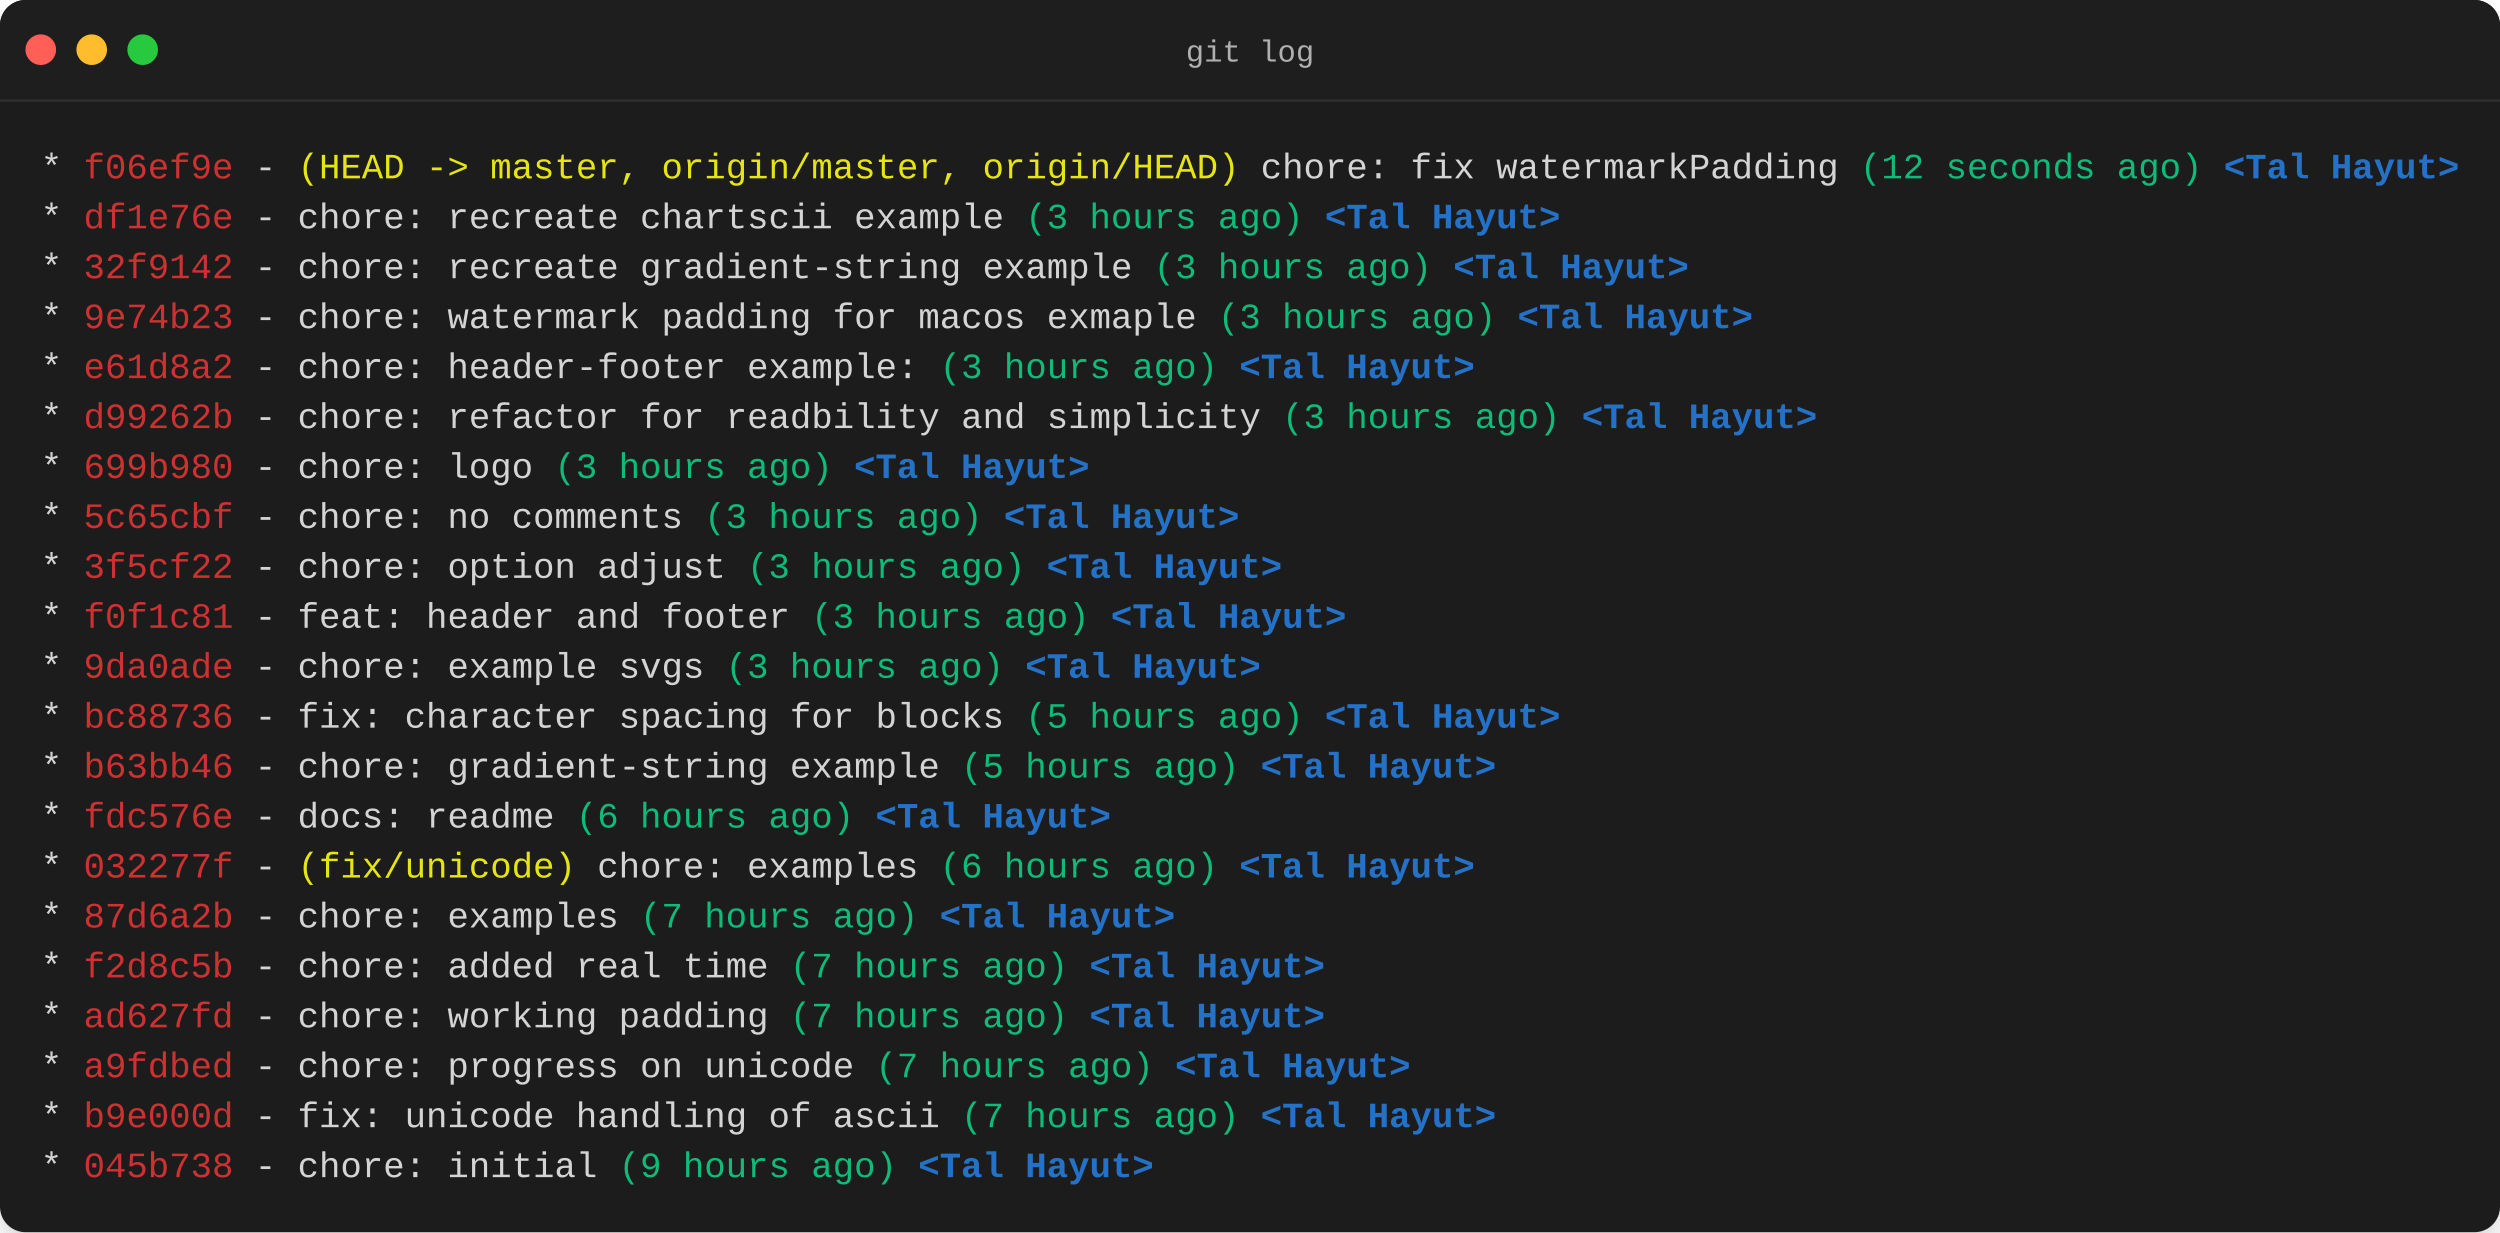
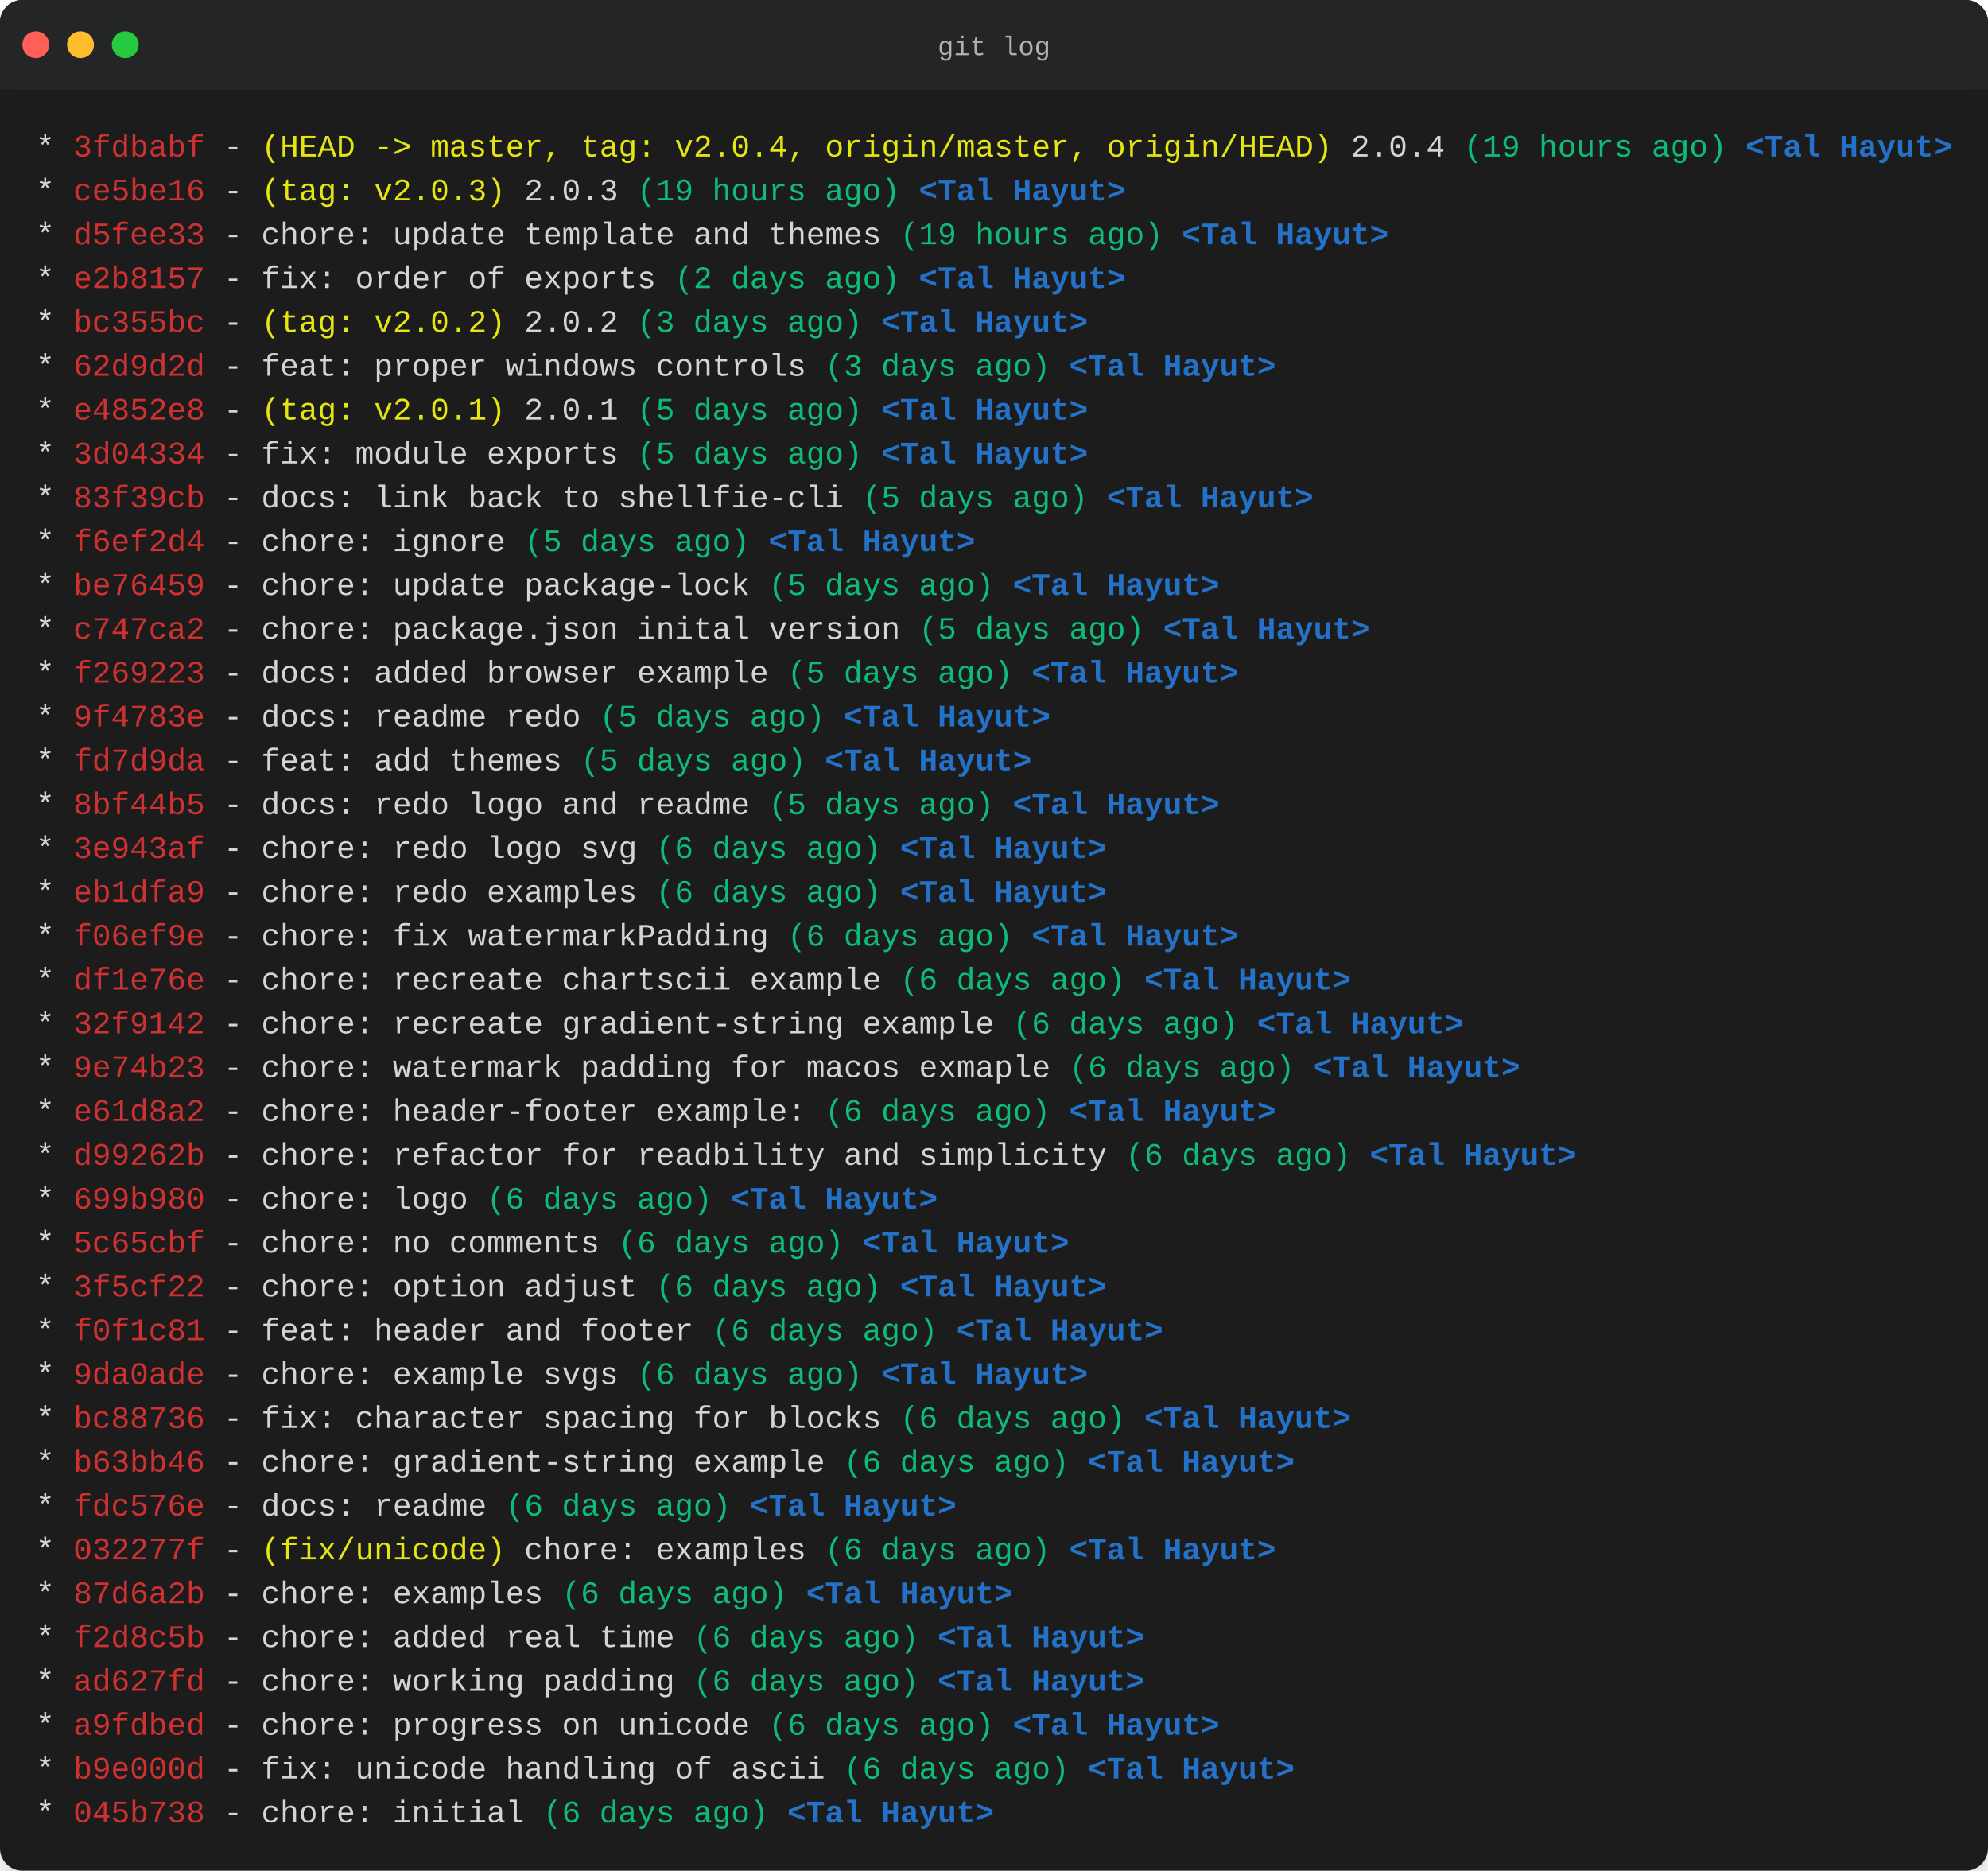
- <svg xmlns="http://www.w3.org/2000/svg" viewBox="0 0 981.2 483.6" width="981.2" height="483.6">
+ <svg xmlns="http://www.w3.org/2000/svg" viewBox="0 0 888.8 836.4" width="888.8" height="836.4">
  <defs>
    <filter id="shadow" x="-10%" y="-10%" width="120%" height="120%">
      <feDropShadow dx="0" dy="4" stdDeviation="8" flood-opacity="0.3" />
    </filter>
  </defs>
-   <rect x="0" y="0" width="981.2" height="483.6" fill="#1e1e1e" rx="10" ry="10" filter="url(#shadow)" />
+   <rect x="0" y="0" width="888.8" height="836.4" fill="#1e1e1e" rx="10" ry="10" filter="url(#shadow)" />
  <g class="title-bar">
-     <rect x="0" y="0" width="981.2" height="39" fill="#1e1e1e" rx="10" ry="10" />
-     <rect x="0" y="29" width="981.2" height="10" fill="#1e1e1e" />
-     <line x1="0" y1="39.5" x2="981.2" y2="39.5" stroke="#d4d4d41a" stroke-width="1" />
-     <circle cx="16" cy="19.5" r="6" fill="#ff5f56" />
-     <circle cx="36" cy="19.5" r="6" fill="#ffbd2e" />
-     <circle cx="56" cy="19.5" r="6" fill="#27c93f" />
-     <text x="490.6" y="24.167" fill="#d4d4d4" font-family="'SF Mono', 'Monaco', 'Menlo', 'Ubuntu Mono', 'Consolas', 'Courier New', monospace" font-size="12" text-anchor="middle" opacity="0.8">git log</text>
+     <rect x="0" y="0" width="888.8" height="40" fill="#242526" rx="10" ry="10" />
+     <rect x="0" y="30" width="888.8" height="10" fill="#242526" />
+     <circle cx="16" cy="20" r="6" fill="#ff5f56" />
+     <circle cx="36" cy="20" r="6" fill="#ffbd2e" />
+     <circle cx="56" cy="20" r="6" fill="#27c93f" />
+     <text x="444.4" y="24.667" fill="#d4d4d4" font-family="'SF Mono', 'Monaco', 'Menlo', 'Ubuntu Mono', 'Consolas', 'Courier New', monospace" font-size="12" text-anchor="middle" opacity="0.8">git log</text>
  </g>
  <g class="text">
    <text y="70" font-family="'SF Mono', 'Monaco', 'Menlo', 'Ubuntu Mono', 'Consolas', 'Courier New', monospace" font-size="14" xml:space="preserve">
      <tspan x="16" fill="#d4d4d4">* </tspan>
+       <tspan x="32.8" fill="#cd3131">3fdbabf</tspan>
+       <tspan x="91.6" fill="#d4d4d4"> -</tspan>
+       <tspan x="108.4" fill="#e5e510"> (HEAD -&gt; master, tag: v2.0.4, origin/master, origin/HEAD)</tspan>
+       <tspan x="595.6" fill="#d4d4d4"> 2.0.4 </tspan>
+       <tspan x="654.4" fill="#0dbc79">(19 hours ago) </tspan>
+       <tspan x="780.4" fill="#2472c8" font-weight="bold">&lt;Tal Hayut&gt;</tspan>
+     </text>
+     <text y="89.6" font-family="'SF Mono', 'Monaco', 'Menlo', 'Ubuntu Mono', 'Consolas', 'Courier New', monospace" font-size="14" xml:space="preserve">
+       <tspan x="16" fill="#d4d4d4">* </tspan>
+       <tspan x="32.8" fill="#cd3131">ce5be16</tspan>
+       <tspan x="91.6" fill="#d4d4d4"> -</tspan>
+       <tspan x="108.4" fill="#e5e510"> (tag: v2.0.3)</tspan>
+       <tspan x="226" fill="#d4d4d4"> 2.0.3 </tspan>
+       <tspan x="284.8" fill="#0dbc79">(19 hours ago) </tspan>
+       <tspan x="410.8" fill="#2472c8" font-weight="bold">&lt;Tal Hayut&gt;</tspan>
+     </text>
+     <text y="109.2" font-family="'SF Mono', 'Monaco', 'Menlo', 'Ubuntu Mono', 'Consolas', 'Courier New', monospace" font-size="14" xml:space="preserve">
+       <tspan x="16" fill="#d4d4d4">* </tspan>
+       <tspan x="32.8" fill="#cd3131">d5fee33</tspan>
+       <tspan x="91.6" fill="#d4d4d4"> -</tspan>
+       <tspan x="108.4" fill="#d4d4d4"> chore: update template and themes </tspan>
+       <tspan x="402.4" fill="#0dbc79">(19 hours ago) </tspan>
+       <tspan x="528.4" fill="#2472c8" font-weight="bold">&lt;Tal Hayut&gt;</tspan>
+     </text>
+     <text y="128.8" font-family="'SF Mono', 'Monaco', 'Menlo', 'Ubuntu Mono', 'Consolas', 'Courier New', monospace" font-size="14" xml:space="preserve">
+       <tspan x="16" fill="#d4d4d4">* </tspan>
+       <tspan x="32.8" fill="#cd3131">e2b8157</tspan>
+       <tspan x="91.6" fill="#d4d4d4"> -</tspan>
+       <tspan x="108.4" fill="#d4d4d4"> fix: order of exports </tspan>
+       <tspan x="301.6" fill="#0dbc79">(2 days ago) </tspan>
+       <tspan x="410.8" fill="#2472c8" font-weight="bold">&lt;Tal Hayut&gt;</tspan>
+     </text>
+     <text y="148.4" font-family="'SF Mono', 'Monaco', 'Menlo', 'Ubuntu Mono', 'Consolas', 'Courier New', monospace" font-size="14" xml:space="preserve">
+       <tspan x="16" fill="#d4d4d4">* </tspan>
+       <tspan x="32.8" fill="#cd3131">bc355bc</tspan>
+       <tspan x="91.6" fill="#d4d4d4"> -</tspan>
+       <tspan x="108.4" fill="#e5e510"> (tag: v2.0.2)</tspan>
+       <tspan x="226" fill="#d4d4d4"> 2.0.2 </tspan>
+       <tspan x="284.8" fill="#0dbc79">(3 days ago) </tspan>
+       <tspan x="394" fill="#2472c8" font-weight="bold">&lt;Tal Hayut&gt;</tspan>
+     </text>
+     <text y="168" font-family="'SF Mono', 'Monaco', 'Menlo', 'Ubuntu Mono', 'Consolas', 'Courier New', monospace" font-size="14" xml:space="preserve">
+       <tspan x="16" fill="#d4d4d4">* </tspan>
+       <tspan x="32.8" fill="#cd3131">62d9d2d</tspan>
+       <tspan x="91.6" fill="#d4d4d4"> -</tspan>
+       <tspan x="108.4" fill="#d4d4d4"> feat: proper windows controls </tspan>
+       <tspan x="368.8" fill="#0dbc79">(3 days ago) </tspan>
+       <tspan x="478" fill="#2472c8" font-weight="bold">&lt;Tal Hayut&gt;</tspan>
+     </text>
+     <text y="187.6" font-family="'SF Mono', 'Monaco', 'Menlo', 'Ubuntu Mono', 'Consolas', 'Courier New', monospace" font-size="14" xml:space="preserve">
+       <tspan x="16" fill="#d4d4d4">* </tspan>
+       <tspan x="32.8" fill="#cd3131">e4852e8</tspan>
+       <tspan x="91.6" fill="#d4d4d4"> -</tspan>
+       <tspan x="108.4" fill="#e5e510"> (tag: v2.0.1)</tspan>
+       <tspan x="226" fill="#d4d4d4"> 2.0.1 </tspan>
+       <tspan x="284.8" fill="#0dbc79">(5 days ago) </tspan>
+       <tspan x="394" fill="#2472c8" font-weight="bold">&lt;Tal Hayut&gt;</tspan>
+     </text>
+     <text y="207.2" font-family="'SF Mono', 'Monaco', 'Menlo', 'Ubuntu Mono', 'Consolas', 'Courier New', monospace" font-size="14" xml:space="preserve">
+       <tspan x="16" fill="#d4d4d4">* </tspan>
+       <tspan x="32.8" fill="#cd3131">3d04334</tspan>
+       <tspan x="91.6" fill="#d4d4d4"> -</tspan>
+       <tspan x="108.4" fill="#d4d4d4"> fix: module exports </tspan>
+       <tspan x="284.8" fill="#0dbc79">(5 days ago) </tspan>
+       <tspan x="394" fill="#2472c8" font-weight="bold">&lt;Tal Hayut&gt;</tspan>
+     </text>
+     <text y="226.8" font-family="'SF Mono', 'Monaco', 'Menlo', 'Ubuntu Mono', 'Consolas', 'Courier New', monospace" font-size="14" xml:space="preserve">
+       <tspan x="16" fill="#d4d4d4">* </tspan>
+       <tspan x="32.8" fill="#cd3131">83f39cb</tspan>
+       <tspan x="91.6" fill="#d4d4d4"> -</tspan>
+       <tspan x="108.4" fill="#d4d4d4"> docs: link back to shellfie-cli </tspan>
+       <tspan x="385.6" fill="#0dbc79">(5 days ago) </tspan>
+       <tspan x="494.8" fill="#2472c8" font-weight="bold">&lt;Tal Hayut&gt;</tspan>
+     </text>
+     <text y="246.4" font-family="'SF Mono', 'Monaco', 'Menlo', 'Ubuntu Mono', 'Consolas', 'Courier New', monospace" font-size="14" xml:space="preserve">
+       <tspan x="16" fill="#d4d4d4">* </tspan>
+       <tspan x="32.8" fill="#cd3131">f6ef2d4</tspan>
+       <tspan x="91.6" fill="#d4d4d4"> -</tspan>
+       <tspan x="108.4" fill="#d4d4d4"> chore: ignore </tspan>
+       <tspan x="234.4" fill="#0dbc79">(5 days ago) </tspan>
+       <tspan x="343.6" fill="#2472c8" font-weight="bold">&lt;Tal Hayut&gt;</tspan>
+     </text>
+     <text y="266" font-family="'SF Mono', 'Monaco', 'Menlo', 'Ubuntu Mono', 'Consolas', 'Courier New', monospace" font-size="14" xml:space="preserve">
+       <tspan x="16" fill="#d4d4d4">* </tspan>
+       <tspan x="32.8" fill="#cd3131">be76459</tspan>
+       <tspan x="91.6" fill="#d4d4d4"> -</tspan>
+       <tspan x="108.4" fill="#d4d4d4"> chore: update package-lock </tspan>
+       <tspan x="343.6" fill="#0dbc79">(5 days ago) </tspan>
+       <tspan x="452.8" fill="#2472c8" font-weight="bold">&lt;Tal Hayut&gt;</tspan>
+     </text>
+     <text y="285.6" font-family="'SF Mono', 'Monaco', 'Menlo', 'Ubuntu Mono', 'Consolas', 'Courier New', monospace" font-size="14" xml:space="preserve">
+       <tspan x="16" fill="#d4d4d4">* </tspan>
+       <tspan x="32.8" fill="#cd3131">c747ca2</tspan>
+       <tspan x="91.6" fill="#d4d4d4"> -</tspan>
+       <tspan x="108.4" fill="#d4d4d4"> chore: package.json inital version </tspan>
+       <tspan x="410.8" fill="#0dbc79">(5 days ago) </tspan>
+       <tspan x="520" fill="#2472c8" font-weight="bold">&lt;Tal Hayut&gt;</tspan>
+     </text>
+     <text y="305.2" font-family="'SF Mono', 'Monaco', 'Menlo', 'Ubuntu Mono', 'Consolas', 'Courier New', monospace" font-size="14" xml:space="preserve">
+       <tspan x="16" fill="#d4d4d4">* </tspan>
+       <tspan x="32.8" fill="#cd3131">f269223</tspan>
+       <tspan x="91.6" fill="#d4d4d4"> -</tspan>
+       <tspan x="108.4" fill="#d4d4d4"> docs: added browser example </tspan>
+       <tspan x="352" fill="#0dbc79">(5 days ago) </tspan>
+       <tspan x="461.2" fill="#2472c8" font-weight="bold">&lt;Tal Hayut&gt;</tspan>
+     </text>
+     <text y="324.8" font-family="'SF Mono', 'Monaco', 'Menlo', 'Ubuntu Mono', 'Consolas', 'Courier New', monospace" font-size="14" xml:space="preserve">
+       <tspan x="16" fill="#d4d4d4">* </tspan>
+       <tspan x="32.8" fill="#cd3131">9f4783e</tspan>
+       <tspan x="91.6" fill="#d4d4d4"> -</tspan>
+       <tspan x="108.4" fill="#d4d4d4"> docs: readme redo </tspan>
+       <tspan x="268" fill="#0dbc79">(5 days ago) </tspan>
+       <tspan x="377.2" fill="#2472c8" font-weight="bold">&lt;Tal Hayut&gt;</tspan>
+     </text>
+     <text y="344.4" font-family="'SF Mono', 'Monaco', 'Menlo', 'Ubuntu Mono', 'Consolas', 'Courier New', monospace" font-size="14" xml:space="preserve">
+       <tspan x="16" fill="#d4d4d4">* </tspan>
+       <tspan x="32.8" fill="#cd3131">fd7d9da</tspan>
+       <tspan x="91.6" fill="#d4d4d4"> -</tspan>
+       <tspan x="108.4" fill="#d4d4d4"> feat: add themes </tspan>
+       <tspan x="259.6" fill="#0dbc79">(5 days ago) </tspan>
+       <tspan x="368.8" fill="#2472c8" font-weight="bold">&lt;Tal Hayut&gt;</tspan>
+     </text>
+     <text y="364" font-family="'SF Mono', 'Monaco', 'Menlo', 'Ubuntu Mono', 'Consolas', 'Courier New', monospace" font-size="14" xml:space="preserve">
+       <tspan x="16" fill="#d4d4d4">* </tspan>
+       <tspan x="32.8" fill="#cd3131">8bf44b5</tspan>
+       <tspan x="91.6" fill="#d4d4d4"> -</tspan>
+       <tspan x="108.4" fill="#d4d4d4"> docs: redo logo and readme </tspan>
+       <tspan x="343.6" fill="#0dbc79">(5 days ago) </tspan>
+       <tspan x="452.8" fill="#2472c8" font-weight="bold">&lt;Tal Hayut&gt;</tspan>
+     </text>
+     <text y="383.6" font-family="'SF Mono', 'Monaco', 'Menlo', 'Ubuntu Mono', 'Consolas', 'Courier New', monospace" font-size="14" xml:space="preserve">
+       <tspan x="16" fill="#d4d4d4">* </tspan>
+       <tspan x="32.8" fill="#cd3131">3e943af</tspan>
+       <tspan x="91.6" fill="#d4d4d4"> -</tspan>
+       <tspan x="108.4" fill="#d4d4d4"> chore: redo logo svg </tspan>
+       <tspan x="293.2" fill="#0dbc79">(6 days ago) </tspan>
+       <tspan x="402.4" fill="#2472c8" font-weight="bold">&lt;Tal Hayut&gt;</tspan>
+     </text>
+     <text y="403.2" font-family="'SF Mono', 'Monaco', 'Menlo', 'Ubuntu Mono', 'Consolas', 'Courier New', monospace" font-size="14" xml:space="preserve">
+       <tspan x="16" fill="#d4d4d4">* </tspan>
+       <tspan x="32.8" fill="#cd3131">eb1dfa9</tspan>
+       <tspan x="91.6" fill="#d4d4d4"> -</tspan>
+       <tspan x="108.4" fill="#d4d4d4"> chore: redo examples </tspan>
+       <tspan x="293.2" fill="#0dbc79">(6 days ago) </tspan>
+       <tspan x="402.4" fill="#2472c8" font-weight="bold">&lt;Tal Hayut&gt;</tspan>
+     </text>
+     <text y="422.8" font-family="'SF Mono', 'Monaco', 'Menlo', 'Ubuntu Mono', 'Consolas', 'Courier New', monospace" font-size="14" xml:space="preserve">
+       <tspan x="16" fill="#d4d4d4">* </tspan>
      <tspan x="32.8" fill="#cd3131">f06ef9e</tspan>
      <tspan x="91.6" fill="#d4d4d4"> -</tspan>
-       <tspan x="108.4" fill="#e5e510"> (HEAD -&gt; master, origin/master, origin/HEAD)</tspan>
-       <tspan x="486.4" fill="#d4d4d4"> chore: fix watermarkPadding </tspan>
-       <tspan x="730" fill="#0dbc79">(12 seconds ago) </tspan>
-       <tspan x="872.8" fill="#2472c8" font-weight="bold">&lt;Tal Hayut&gt;</tspan>
-     </text>
-     <text y="89.6" font-family="'SF Mono', 'Monaco', 'Menlo', 'Ubuntu Mono', 'Consolas', 'Courier New', monospace" font-size="14" xml:space="preserve">
+       <tspan x="108.4" fill="#d4d4d4"> chore: fix watermarkPadding </tspan>
+       <tspan x="352" fill="#0dbc79">(6 days ago) </tspan>
+       <tspan x="461.2" fill="#2472c8" font-weight="bold">&lt;Tal Hayut&gt;</tspan>
+     </text>
+     <text y="442.4" font-family="'SF Mono', 'Monaco', 'Menlo', 'Ubuntu Mono', 'Consolas', 'Courier New', monospace" font-size="14" xml:space="preserve">
      <tspan x="16" fill="#d4d4d4">* </tspan>
      <tspan x="32.8" fill="#cd3131">df1e76e</tspan>
      <tspan x="91.6" fill="#d4d4d4"> -</tspan>
      <tspan x="108.4" fill="#d4d4d4"> chore: recreate chartscii example </tspan>
-       <tspan x="402.4" fill="#0dbc79">(3 hours ago) </tspan>
-       <tspan x="520" fill="#2472c8" font-weight="bold">&lt;Tal Hayut&gt;</tspan>
-     </text>
-     <text y="109.2" font-family="'SF Mono', 'Monaco', 'Menlo', 'Ubuntu Mono', 'Consolas', 'Courier New', monospace" font-size="14" xml:space="preserve">
+       <tspan x="402.4" fill="#0dbc79">(6 days ago) </tspan>
+       <tspan x="511.6" fill="#2472c8" font-weight="bold">&lt;Tal Hayut&gt;</tspan>
+     </text>
+     <text y="462" font-family="'SF Mono', 'Monaco', 'Menlo', 'Ubuntu Mono', 'Consolas', 'Courier New', monospace" font-size="14" xml:space="preserve">
      <tspan x="16" fill="#d4d4d4">* </tspan>
      <tspan x="32.8" fill="#cd3131">32f9142</tspan>
      <tspan x="91.6" fill="#d4d4d4"> -</tspan>
      <tspan x="108.4" fill="#d4d4d4"> chore: recreate gradient-string example </tspan>
-       <tspan x="452.8" fill="#0dbc79">(3 hours ago) </tspan>
-       <tspan x="570.4" fill="#2472c8" font-weight="bold">&lt;Tal Hayut&gt;</tspan>
-     </text>
-     <text y="128.8" font-family="'SF Mono', 'Monaco', 'Menlo', 'Ubuntu Mono', 'Consolas', 'Courier New', monospace" font-size="14" xml:space="preserve">
+       <tspan x="452.8" fill="#0dbc79">(6 days ago) </tspan>
+       <tspan x="562" fill="#2472c8" font-weight="bold">&lt;Tal Hayut&gt;</tspan>
+     </text>
+     <text y="481.6" font-family="'SF Mono', 'Monaco', 'Menlo', 'Ubuntu Mono', 'Consolas', 'Courier New', monospace" font-size="14" xml:space="preserve">
      <tspan x="16" fill="#d4d4d4">* </tspan>
      <tspan x="32.8" fill="#cd3131">9e74b23</tspan>
      <tspan x="91.6" fill="#d4d4d4"> -</tspan>
      <tspan x="108.4" fill="#d4d4d4"> chore: watermark padding for macos exmaple </tspan>
-       <tspan x="478" fill="#0dbc79">(3 hours ago) </tspan>
-       <tspan x="595.6" fill="#2472c8" font-weight="bold">&lt;Tal Hayut&gt;</tspan>
-     </text>
-     <text y="148.4" font-family="'SF Mono', 'Monaco', 'Menlo', 'Ubuntu Mono', 'Consolas', 'Courier New', monospace" font-size="14" xml:space="preserve">
+       <tspan x="478" fill="#0dbc79">(6 days ago) </tspan>
+       <tspan x="587.2" fill="#2472c8" font-weight="bold">&lt;Tal Hayut&gt;</tspan>
+     </text>
+     <text y="501.2" font-family="'SF Mono', 'Monaco', 'Menlo', 'Ubuntu Mono', 'Consolas', 'Courier New', monospace" font-size="14" xml:space="preserve">
      <tspan x="16" fill="#d4d4d4">* </tspan>
      <tspan x="32.8" fill="#cd3131">e61d8a2</tspan>
      <tspan x="91.6" fill="#d4d4d4"> -</tspan>
      <tspan x="108.4" fill="#d4d4d4"> chore: header-footer example: </tspan>
-       <tspan x="368.8" fill="#0dbc79">(3 hours ago) </tspan>
+       <tspan x="368.8" fill="#0dbc79">(6 days ago) </tspan>
+       <tspan x="478" fill="#2472c8" font-weight="bold">&lt;Tal Hayut&gt;</tspan>
+     </text>
+     <text y="520.8" font-family="'SF Mono', 'Monaco', 'Menlo', 'Ubuntu Mono', 'Consolas', 'Courier New', monospace" font-size="14" xml:space="preserve">
+       <tspan x="16" fill="#d4d4d4">* </tspan>
+       <tspan x="32.8" fill="#cd3131">d99262b</tspan>
+       <tspan x="91.6" fill="#d4d4d4"> -</tspan>
+       <tspan x="108.4" fill="#d4d4d4"> chore: refactor for readbility and simplicity </tspan>
+       <tspan x="503.2" fill="#0dbc79">(6 days ago) </tspan>
+       <tspan x="612.4" fill="#2472c8" font-weight="bold">&lt;Tal Hayut&gt;</tspan>
+     </text>
+     <text y="540.4" font-family="'SF Mono', 'Monaco', 'Menlo', 'Ubuntu Mono', 'Consolas', 'Courier New', monospace" font-size="14" xml:space="preserve">
+       <tspan x="16" fill="#d4d4d4">* </tspan>
+       <tspan x="32.8" fill="#cd3131">699b980</tspan>
+       <tspan x="91.6" fill="#d4d4d4"> -</tspan>
+       <tspan x="108.4" fill="#d4d4d4"> chore: logo </tspan>
+       <tspan x="217.6" fill="#0dbc79">(6 days ago) </tspan>
+       <tspan x="326.8" fill="#2472c8" font-weight="bold">&lt;Tal Hayut&gt;</tspan>
+     </text>
+     <text y="560" font-family="'SF Mono', 'Monaco', 'Menlo', 'Ubuntu Mono', 'Consolas', 'Courier New', monospace" font-size="14" xml:space="preserve">
+       <tspan x="16" fill="#d4d4d4">* </tspan>
+       <tspan x="32.8" fill="#cd3131">5c65cbf</tspan>
+       <tspan x="91.6" fill="#d4d4d4"> -</tspan>
+       <tspan x="108.4" fill="#d4d4d4"> chore: no comments </tspan>
+       <tspan x="276.4" fill="#0dbc79">(6 days ago) </tspan>
+       <tspan x="385.6" fill="#2472c8" font-weight="bold">&lt;Tal Hayut&gt;</tspan>
+     </text>
+     <text y="579.6" font-family="'SF Mono', 'Monaco', 'Menlo', 'Ubuntu Mono', 'Consolas', 'Courier New', monospace" font-size="14" xml:space="preserve">
+       <tspan x="16" fill="#d4d4d4">* </tspan>
+       <tspan x="32.8" fill="#cd3131">3f5cf22</tspan>
+       <tspan x="91.6" fill="#d4d4d4"> -</tspan>
+       <tspan x="108.4" fill="#d4d4d4"> chore: option adjust </tspan>
+       <tspan x="293.2" fill="#0dbc79">(6 days ago) </tspan>
+       <tspan x="402.4" fill="#2472c8" font-weight="bold">&lt;Tal Hayut&gt;</tspan>
+     </text>
+     <text y="599.2" font-family="'SF Mono', 'Monaco', 'Menlo', 'Ubuntu Mono', 'Consolas', 'Courier New', monospace" font-size="14" xml:space="preserve">
+       <tspan x="16" fill="#d4d4d4">* </tspan>
+       <tspan x="32.8" fill="#cd3131">f0f1c81</tspan>
+       <tspan x="91.6" fill="#d4d4d4"> -</tspan>
+       <tspan x="108.4" fill="#d4d4d4"> feat: header and footer </tspan>
+       <tspan x="318.4" fill="#0dbc79">(6 days ago) </tspan>
+       <tspan x="427.6" fill="#2472c8" font-weight="bold">&lt;Tal Hayut&gt;</tspan>
+     </text>
+     <text y="618.8" font-family="'SF Mono', 'Monaco', 'Menlo', 'Ubuntu Mono', 'Consolas', 'Courier New', monospace" font-size="14" xml:space="preserve">
+       <tspan x="16" fill="#d4d4d4">* </tspan>
+       <tspan x="32.8" fill="#cd3131">9da0ade</tspan>
+       <tspan x="91.6" fill="#d4d4d4"> -</tspan>
+       <tspan x="108.4" fill="#d4d4d4"> chore: example svgs </tspan>
+       <tspan x="284.8" fill="#0dbc79">(6 days ago) </tspan>
+       <tspan x="394" fill="#2472c8" font-weight="bold">&lt;Tal Hayut&gt;</tspan>
+     </text>
+     <text y="638.4" font-family="'SF Mono', 'Monaco', 'Menlo', 'Ubuntu Mono', 'Consolas', 'Courier New', monospace" font-size="14" xml:space="preserve">
+       <tspan x="16" fill="#d4d4d4">* </tspan>
+       <tspan x="32.8" fill="#cd3131">bc88736</tspan>
+       <tspan x="91.6" fill="#d4d4d4"> -</tspan>
+       <tspan x="108.4" fill="#d4d4d4"> fix: character spacing for blocks </tspan>
+       <tspan x="402.4" fill="#0dbc79">(6 days ago) </tspan>
+       <tspan x="511.6" fill="#2472c8" font-weight="bold">&lt;Tal Hayut&gt;</tspan>
+     </text>
+     <text y="658" font-family="'SF Mono', 'Monaco', 'Menlo', 'Ubuntu Mono', 'Consolas', 'Courier New', monospace" font-size="14" xml:space="preserve">
+       <tspan x="16" fill="#d4d4d4">* </tspan>
+       <tspan x="32.8" fill="#cd3131">b63bb46</tspan>
+       <tspan x="91.6" fill="#d4d4d4"> -</tspan>
+       <tspan x="108.4" fill="#d4d4d4"> chore: gradient-string example </tspan>
+       <tspan x="377.2" fill="#0dbc79">(6 days ago) </tspan>
      <tspan x="486.4" fill="#2472c8" font-weight="bold">&lt;Tal Hayut&gt;</tspan>
    </text>
-     <text y="168" font-family="'SF Mono', 'Monaco', 'Menlo', 'Ubuntu Mono', 'Consolas', 'Courier New', monospace" font-size="14" xml:space="preserve">
-       <tspan x="16" fill="#d4d4d4">* </tspan>
-       <tspan x="32.8" fill="#cd3131">d99262b</tspan>
-       <tspan x="91.6" fill="#d4d4d4"> -</tspan>
-       <tspan x="108.4" fill="#d4d4d4"> chore: refactor for readbility and simplicity </tspan>
-       <tspan x="503.2" fill="#0dbc79">(3 hours ago) </tspan>
-       <tspan x="620.8" fill="#2472c8" font-weight="bold">&lt;Tal Hayut&gt;</tspan>
-     </text>
-     <text y="187.6" font-family="'SF Mono', 'Monaco', 'Menlo', 'Ubuntu Mono', 'Consolas', 'Courier New', monospace" font-size="14" xml:space="preserve">
-       <tspan x="16" fill="#d4d4d4">* </tspan>
-       <tspan x="32.8" fill="#cd3131">699b980</tspan>
-       <tspan x="91.6" fill="#d4d4d4"> -</tspan>
-       <tspan x="108.4" fill="#d4d4d4"> chore: logo </tspan>
-       <tspan x="217.6" fill="#0dbc79">(3 hours ago) </tspan>
+     <text y="677.6" font-family="'SF Mono', 'Monaco', 'Menlo', 'Ubuntu Mono', 'Consolas', 'Courier New', monospace" font-size="14" xml:space="preserve">
+       <tspan x="16" fill="#d4d4d4">* </tspan>
+       <tspan x="32.8" fill="#cd3131">fdc576e</tspan>
+       <tspan x="91.6" fill="#d4d4d4"> -</tspan>
+       <tspan x="108.4" fill="#d4d4d4"> docs: readme </tspan>
+       <tspan x="226" fill="#0dbc79">(6 days ago) </tspan>
      <tspan x="335.2" fill="#2472c8" font-weight="bold">&lt;Tal Hayut&gt;</tspan>
    </text>
-     <text y="207.2" font-family="'SF Mono', 'Monaco', 'Menlo', 'Ubuntu Mono', 'Consolas', 'Courier New', monospace" font-size="14" xml:space="preserve">
-       <tspan x="16" fill="#d4d4d4">* </tspan>
-       <tspan x="32.8" fill="#cd3131">5c65cbf</tspan>
-       <tspan x="91.6" fill="#d4d4d4"> -</tspan>
-       <tspan x="108.4" fill="#d4d4d4"> chore: no comments </tspan>
-       <tspan x="276.4" fill="#0dbc79">(3 hours ago) </tspan>
-       <tspan x="394" fill="#2472c8" font-weight="bold">&lt;Tal Hayut&gt;</tspan>
-     </text>
-     <text y="226.8" font-family="'SF Mono', 'Monaco', 'Menlo', 'Ubuntu Mono', 'Consolas', 'Courier New', monospace" font-size="14" xml:space="preserve">
-       <tspan x="16" fill="#d4d4d4">* </tspan>
-       <tspan x="32.8" fill="#cd3131">3f5cf22</tspan>
-       <tspan x="91.6" fill="#d4d4d4"> -</tspan>
-       <tspan x="108.4" fill="#d4d4d4"> chore: option adjust </tspan>
-       <tspan x="293.2" fill="#0dbc79">(3 hours ago) </tspan>
-       <tspan x="410.8" fill="#2472c8" font-weight="bold">&lt;Tal Hayut&gt;</tspan>
-     </text>
-     <text y="246.4" font-family="'SF Mono', 'Monaco', 'Menlo', 'Ubuntu Mono', 'Consolas', 'Courier New', monospace" font-size="14" xml:space="preserve">
-       <tspan x="16" fill="#d4d4d4">* </tspan>
-       <tspan x="32.8" fill="#cd3131">f0f1c81</tspan>
-       <tspan x="91.6" fill="#d4d4d4"> -</tspan>
-       <tspan x="108.4" fill="#d4d4d4"> feat: header and footer </tspan>
-       <tspan x="318.4" fill="#0dbc79">(3 hours ago) </tspan>
-       <tspan x="436" fill="#2472c8" font-weight="bold">&lt;Tal Hayut&gt;</tspan>
-     </text>
-     <text y="266" font-family="'SF Mono', 'Monaco', 'Menlo', 'Ubuntu Mono', 'Consolas', 'Courier New', monospace" font-size="14" xml:space="preserve">
-       <tspan x="16" fill="#d4d4d4">* </tspan>
-       <tspan x="32.8" fill="#cd3131">9da0ade</tspan>
-       <tspan x="91.6" fill="#d4d4d4"> -</tspan>
-       <tspan x="108.4" fill="#d4d4d4"> chore: example svgs </tspan>
-       <tspan x="284.8" fill="#0dbc79">(3 hours ago) </tspan>
-       <tspan x="402.4" fill="#2472c8" font-weight="bold">&lt;Tal Hayut&gt;</tspan>
-     </text>
-     <text y="285.6" font-family="'SF Mono', 'Monaco', 'Menlo', 'Ubuntu Mono', 'Consolas', 'Courier New', monospace" font-size="14" xml:space="preserve">
-       <tspan x="16" fill="#d4d4d4">* </tspan>
-       <tspan x="32.8" fill="#cd3131">bc88736</tspan>
-       <tspan x="91.6" fill="#d4d4d4"> -</tspan>
-       <tspan x="108.4" fill="#d4d4d4"> fix: character spacing for blocks </tspan>
-       <tspan x="402.4" fill="#0dbc79">(5 hours ago) </tspan>
-       <tspan x="520" fill="#2472c8" font-weight="bold">&lt;Tal Hayut&gt;</tspan>
-     </text>
-     <text y="305.2" font-family="'SF Mono', 'Monaco', 'Menlo', 'Ubuntu Mono', 'Consolas', 'Courier New', monospace" font-size="14" xml:space="preserve">
-       <tspan x="16" fill="#d4d4d4">* </tspan>
-       <tspan x="32.8" fill="#cd3131">b63bb46</tspan>
-       <tspan x="91.6" fill="#d4d4d4"> -</tspan>
-       <tspan x="108.4" fill="#d4d4d4"> chore: gradient-string example </tspan>
-       <tspan x="377.2" fill="#0dbc79">(5 hours ago) </tspan>
-       <tspan x="494.8" fill="#2472c8" font-weight="bold">&lt;Tal Hayut&gt;</tspan>
-     </text>
-     <text y="324.8" font-family="'SF Mono', 'Monaco', 'Menlo', 'Ubuntu Mono', 'Consolas', 'Courier New', monospace" font-size="14" xml:space="preserve">
-       <tspan x="16" fill="#d4d4d4">* </tspan>
-       <tspan x="32.8" fill="#cd3131">fdc576e</tspan>
-       <tspan x="91.6" fill="#d4d4d4"> -</tspan>
-       <tspan x="108.4" fill="#d4d4d4"> docs: readme </tspan>
-       <tspan x="226" fill="#0dbc79">(6 hours ago) </tspan>
-       <tspan x="343.6" fill="#2472c8" font-weight="bold">&lt;Tal Hayut&gt;</tspan>
-     </text>
-     <text y="344.4" font-family="'SF Mono', 'Monaco', 'Menlo', 'Ubuntu Mono', 'Consolas', 'Courier New', monospace" font-size="14" xml:space="preserve">
+     <text y="697.2" font-family="'SF Mono', 'Monaco', 'Menlo', 'Ubuntu Mono', 'Consolas', 'Courier New', monospace" font-size="14" xml:space="preserve">
      <tspan x="16" fill="#d4d4d4">* </tspan>
      <tspan x="32.8" fill="#cd3131">032277f</tspan>
      <tspan x="91.6" fill="#d4d4d4"> -</tspan>
      <tspan x="108.4" fill="#e5e510"> (fix/unicode)</tspan>
      <tspan x="226" fill="#d4d4d4"> chore: examples </tspan>
-       <tspan x="368.8" fill="#0dbc79">(6 hours ago) </tspan>
+       <tspan x="368.8" fill="#0dbc79">(6 days ago) </tspan>
+       <tspan x="478" fill="#2472c8" font-weight="bold">&lt;Tal Hayut&gt;</tspan>
+     </text>
+     <text y="716.8" font-family="'SF Mono', 'Monaco', 'Menlo', 'Ubuntu Mono', 'Consolas', 'Courier New', monospace" font-size="14" xml:space="preserve">
+       <tspan x="16" fill="#d4d4d4">* </tspan>
+       <tspan x="32.8" fill="#cd3131">87d6a2b</tspan>
+       <tspan x="91.6" fill="#d4d4d4"> -</tspan>
+       <tspan x="108.4" fill="#d4d4d4"> chore: examples </tspan>
+       <tspan x="251.2" fill="#0dbc79">(6 days ago) </tspan>
+       <tspan x="360.4" fill="#2472c8" font-weight="bold">&lt;Tal Hayut&gt;</tspan>
+     </text>
+     <text y="736.4" font-family="'SF Mono', 'Monaco', 'Menlo', 'Ubuntu Mono', 'Consolas', 'Courier New', monospace" font-size="14" xml:space="preserve">
+       <tspan x="16" fill="#d4d4d4">* </tspan>
+       <tspan x="32.8" fill="#cd3131">f2d8c5b</tspan>
+       <tspan x="91.6" fill="#d4d4d4"> -</tspan>
+       <tspan x="108.4" fill="#d4d4d4"> chore: added real time </tspan>
+       <tspan x="310" fill="#0dbc79">(6 days ago) </tspan>
+       <tspan x="419.2" fill="#2472c8" font-weight="bold">&lt;Tal Hayut&gt;</tspan>
+     </text>
+     <text y="756" font-family="'SF Mono', 'Monaco', 'Menlo', 'Ubuntu Mono', 'Consolas', 'Courier New', monospace" font-size="14" xml:space="preserve">
+       <tspan x="16" fill="#d4d4d4">* </tspan>
+       <tspan x="32.8" fill="#cd3131">ad627fd</tspan>
+       <tspan x="91.6" fill="#d4d4d4"> -</tspan>
+       <tspan x="108.4" fill="#d4d4d4"> chore: working padding </tspan>
+       <tspan x="310" fill="#0dbc79">(6 days ago) </tspan>
+       <tspan x="419.2" fill="#2472c8" font-weight="bold">&lt;Tal Hayut&gt;</tspan>
+     </text>
+     <text y="775.6" font-family="'SF Mono', 'Monaco', 'Menlo', 'Ubuntu Mono', 'Consolas', 'Courier New', monospace" font-size="14" xml:space="preserve">
+       <tspan x="16" fill="#d4d4d4">* </tspan>
+       <tspan x="32.8" fill="#cd3131">a9fdbed</tspan>
+       <tspan x="91.6" fill="#d4d4d4"> -</tspan>
+       <tspan x="108.4" fill="#d4d4d4"> chore: progress on unicode </tspan>
+       <tspan x="343.6" fill="#0dbc79">(6 days ago) </tspan>
+       <tspan x="452.8" fill="#2472c8" font-weight="bold">&lt;Tal Hayut&gt;</tspan>
+     </text>
+     <text y="795.2" font-family="'SF Mono', 'Monaco', 'Menlo', 'Ubuntu Mono', 'Consolas', 'Courier New', monospace" font-size="14" xml:space="preserve">
+       <tspan x="16" fill="#d4d4d4">* </tspan>
+       <tspan x="32.8" fill="#cd3131">b9e000d</tspan>
+       <tspan x="91.6" fill="#d4d4d4"> -</tspan>
+       <tspan x="108.4" fill="#d4d4d4"> fix: unicode handling of ascii </tspan>
+       <tspan x="377.2" fill="#0dbc79">(6 days ago) </tspan>
      <tspan x="486.4" fill="#2472c8" font-weight="bold">&lt;Tal Hayut&gt;</tspan>
    </text>
-     <text y="364" font-family="'SF Mono', 'Monaco', 'Menlo', 'Ubuntu Mono', 'Consolas', 'Courier New', monospace" font-size="14" xml:space="preserve">
-       <tspan x="16" fill="#d4d4d4">* </tspan>
-       <tspan x="32.8" fill="#cd3131">87d6a2b</tspan>
-       <tspan x="91.6" fill="#d4d4d4"> -</tspan>
-       <tspan x="108.4" fill="#d4d4d4"> chore: examples </tspan>
-       <tspan x="251.2" fill="#0dbc79">(7 hours ago) </tspan>
-       <tspan x="368.8" fill="#2472c8" font-weight="bold">&lt;Tal Hayut&gt;</tspan>
-     </text>
-     <text y="383.6" font-family="'SF Mono', 'Monaco', 'Menlo', 'Ubuntu Mono', 'Consolas', 'Courier New', monospace" font-size="14" xml:space="preserve">
-       <tspan x="16" fill="#d4d4d4">* </tspan>
-       <tspan x="32.8" fill="#cd3131">f2d8c5b</tspan>
-       <tspan x="91.6" fill="#d4d4d4"> -</tspan>
-       <tspan x="108.4" fill="#d4d4d4"> chore: added real time </tspan>
-       <tspan x="310" fill="#0dbc79">(7 hours ago) </tspan>
-       <tspan x="427.6" fill="#2472c8" font-weight="bold">&lt;Tal Hayut&gt;</tspan>
-     </text>
-     <text y="403.2" font-family="'SF Mono', 'Monaco', 'Menlo', 'Ubuntu Mono', 'Consolas', 'Courier New', monospace" font-size="14" xml:space="preserve">
-       <tspan x="16" fill="#d4d4d4">* </tspan>
-       <tspan x="32.8" fill="#cd3131">ad627fd</tspan>
-       <tspan x="91.6" fill="#d4d4d4"> -</tspan>
-       <tspan x="108.4" fill="#d4d4d4"> chore: working padding </tspan>
-       <tspan x="310" fill="#0dbc79">(7 hours ago) </tspan>
-       <tspan x="427.6" fill="#2472c8" font-weight="bold">&lt;Tal Hayut&gt;</tspan>
-     </text>
-     <text y="422.8" font-family="'SF Mono', 'Monaco', 'Menlo', 'Ubuntu Mono', 'Consolas', 'Courier New', monospace" font-size="14" xml:space="preserve">
-       <tspan x="16" fill="#d4d4d4">* </tspan>
-       <tspan x="32.8" fill="#cd3131">a9fdbed</tspan>
-       <tspan x="91.6" fill="#d4d4d4"> -</tspan>
-       <tspan x="108.4" fill="#d4d4d4"> chore: progress on unicode </tspan>
-       <tspan x="343.6" fill="#0dbc79">(7 hours ago) </tspan>
-       <tspan x="461.2" fill="#2472c8" font-weight="bold">&lt;Tal Hayut&gt;</tspan>
-     </text>
-     <text y="442.4" font-family="'SF Mono', 'Monaco', 'Menlo', 'Ubuntu Mono', 'Consolas', 'Courier New', monospace" font-size="14" xml:space="preserve">
-       <tspan x="16" fill="#d4d4d4">* </tspan>
-       <tspan x="32.8" fill="#cd3131">b9e000d</tspan>
-       <tspan x="91.6" fill="#d4d4d4"> -</tspan>
-       <tspan x="108.4" fill="#d4d4d4"> fix: unicode handling of ascii </tspan>
-       <tspan x="377.2" fill="#0dbc79">(7 hours ago) </tspan>
-       <tspan x="494.8" fill="#2472c8" font-weight="bold">&lt;Tal Hayut&gt;</tspan>
-     </text>
-     <text y="462" font-family="'SF Mono', 'Monaco', 'Menlo', 'Ubuntu Mono', 'Consolas', 'Courier New', monospace" font-size="14" xml:space="preserve">
+     <text y="814.8" font-family="'SF Mono', 'Monaco', 'Menlo', 'Ubuntu Mono', 'Consolas', 'Courier New', monospace" font-size="14" xml:space="preserve">
      <tspan x="16" fill="#d4d4d4">* </tspan>
      <tspan x="32.8" fill="#cd3131">045b738</tspan>
      <tspan x="91.6" fill="#d4d4d4"> -</tspan>
      <tspan x="108.4" fill="#d4d4d4"> chore: initial </tspan>
-       <tspan x="242.8" fill="#0dbc79">(9 hours ago) </tspan>
-       <tspan x="360.4" fill="#2472c8" font-weight="bold">&lt;Tal Hayut&gt;</tspan>
+       <tspan x="242.8" fill="#0dbc79">(6 days ago) </tspan>
+       <tspan x="352" fill="#2472c8" font-weight="bold">&lt;Tal Hayut&gt;</tspan>
    </text>
  </g>
</svg>
